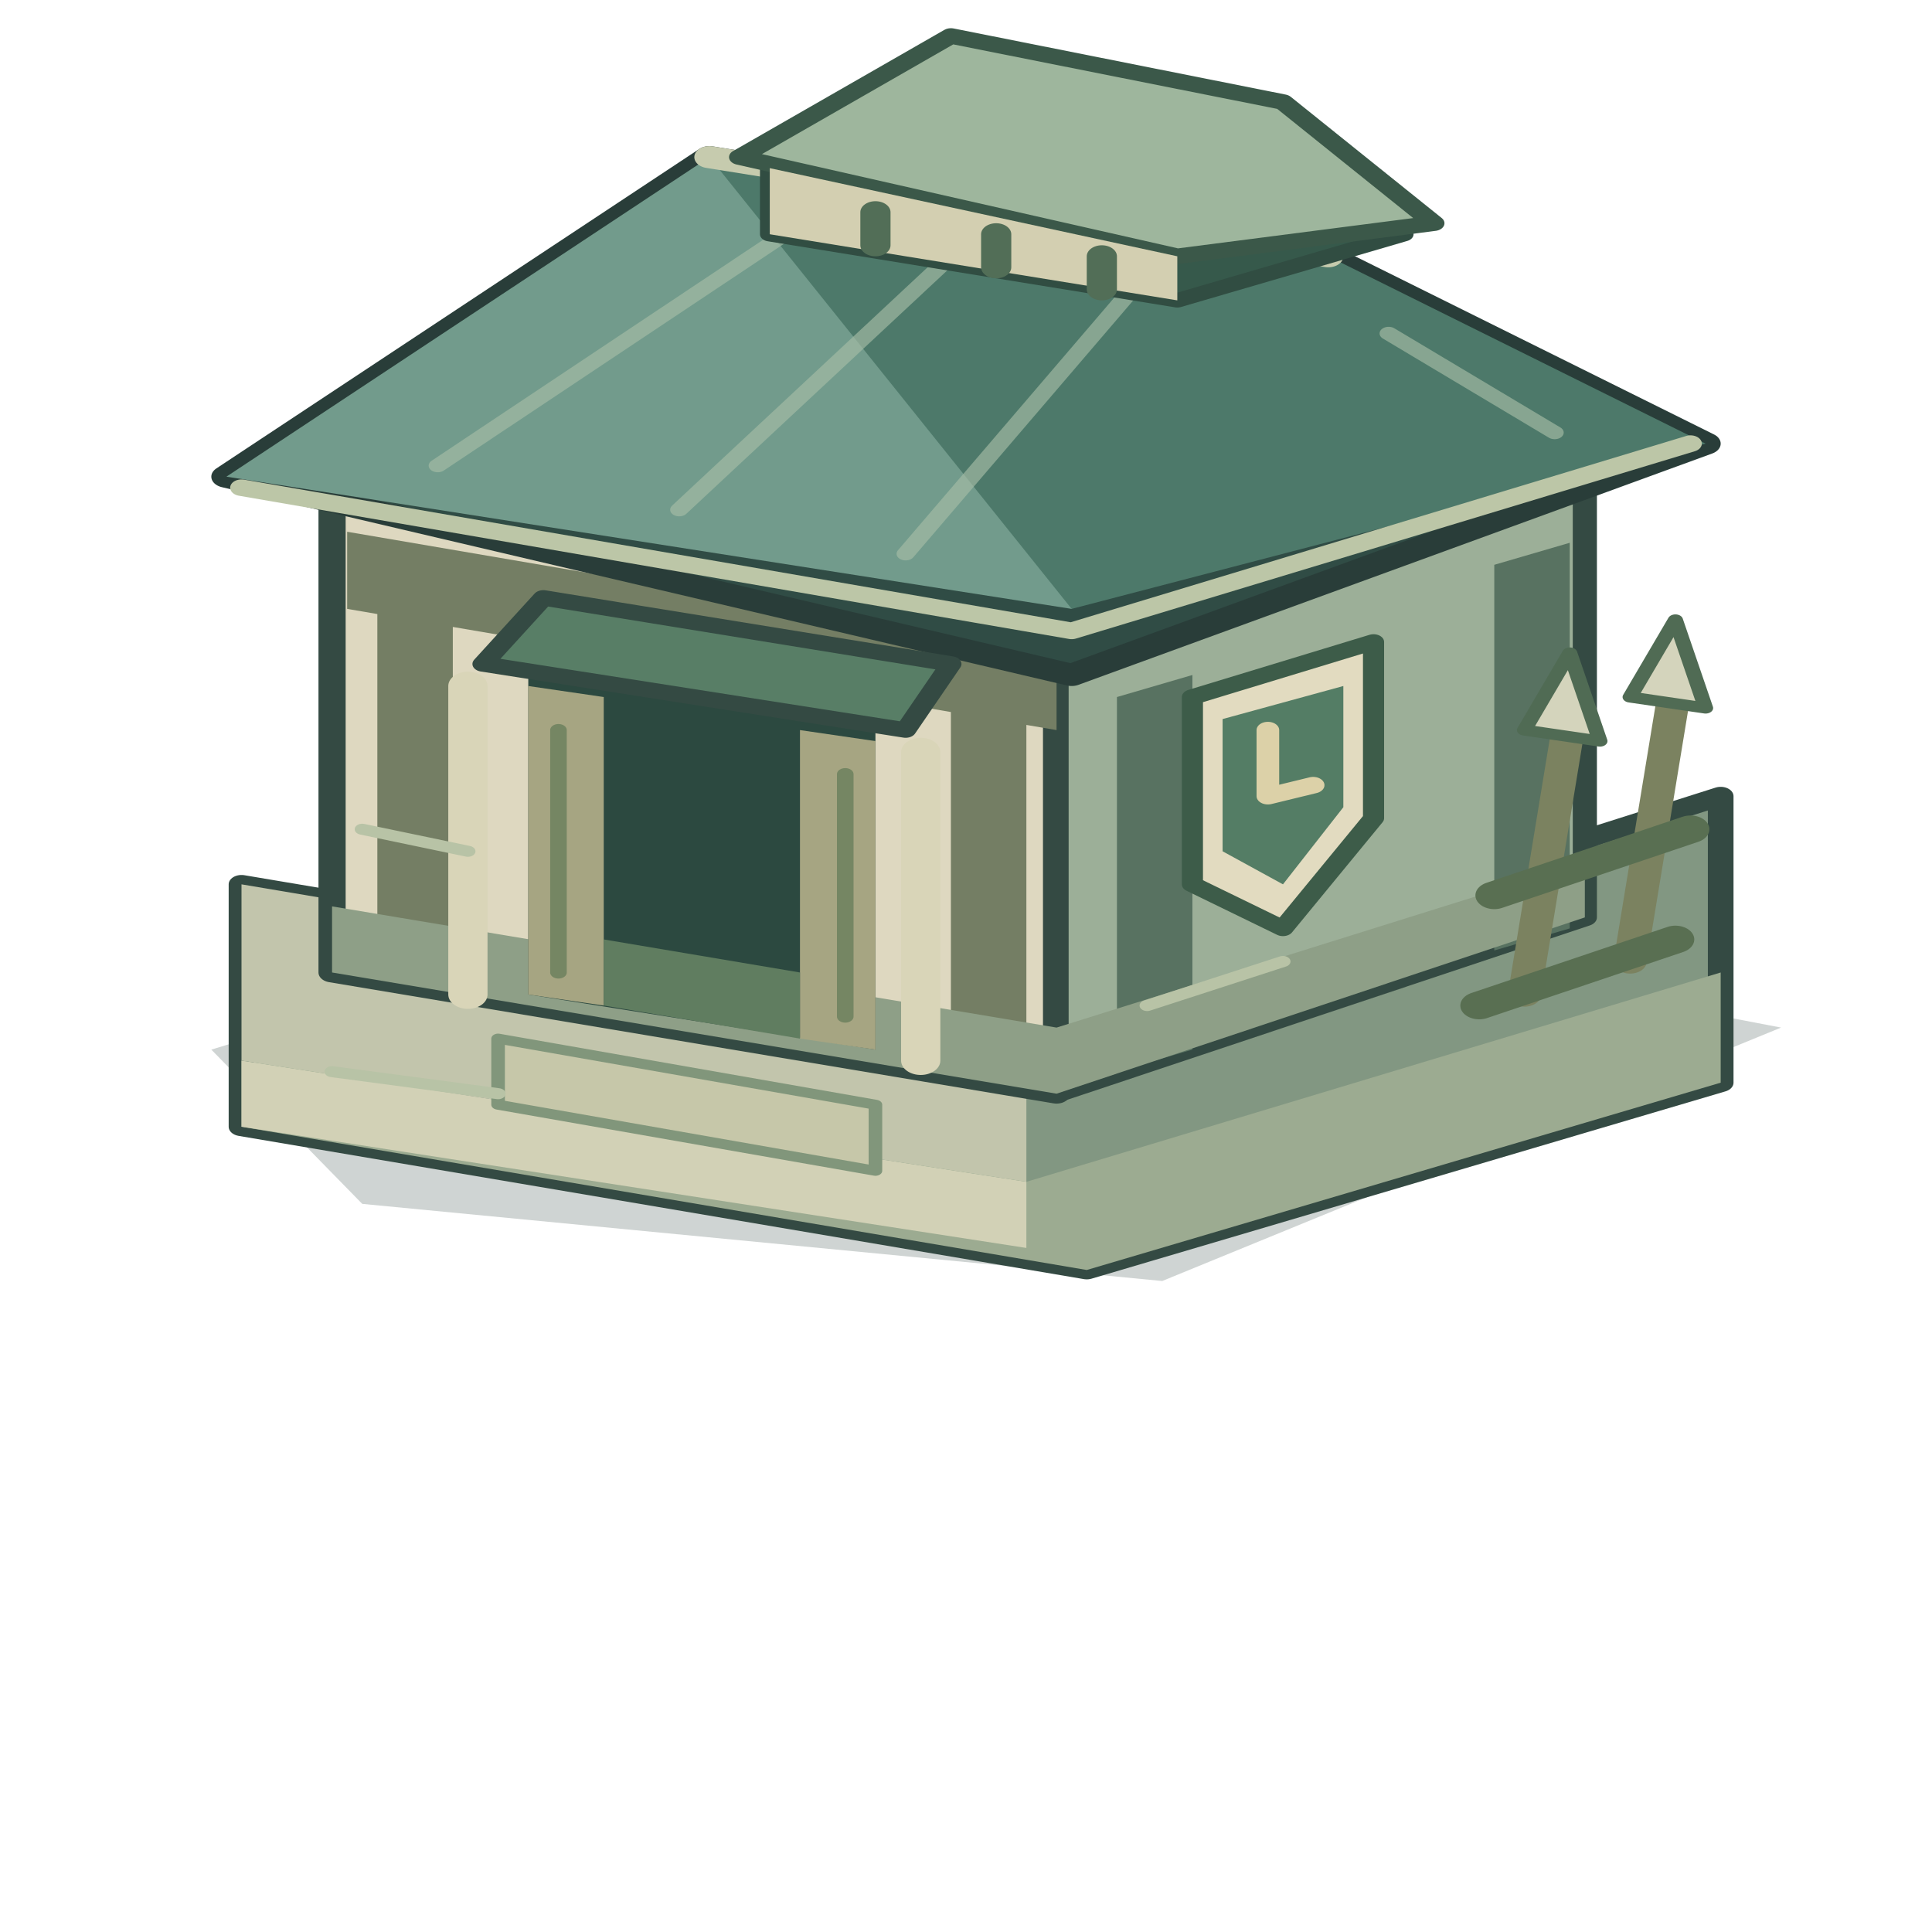
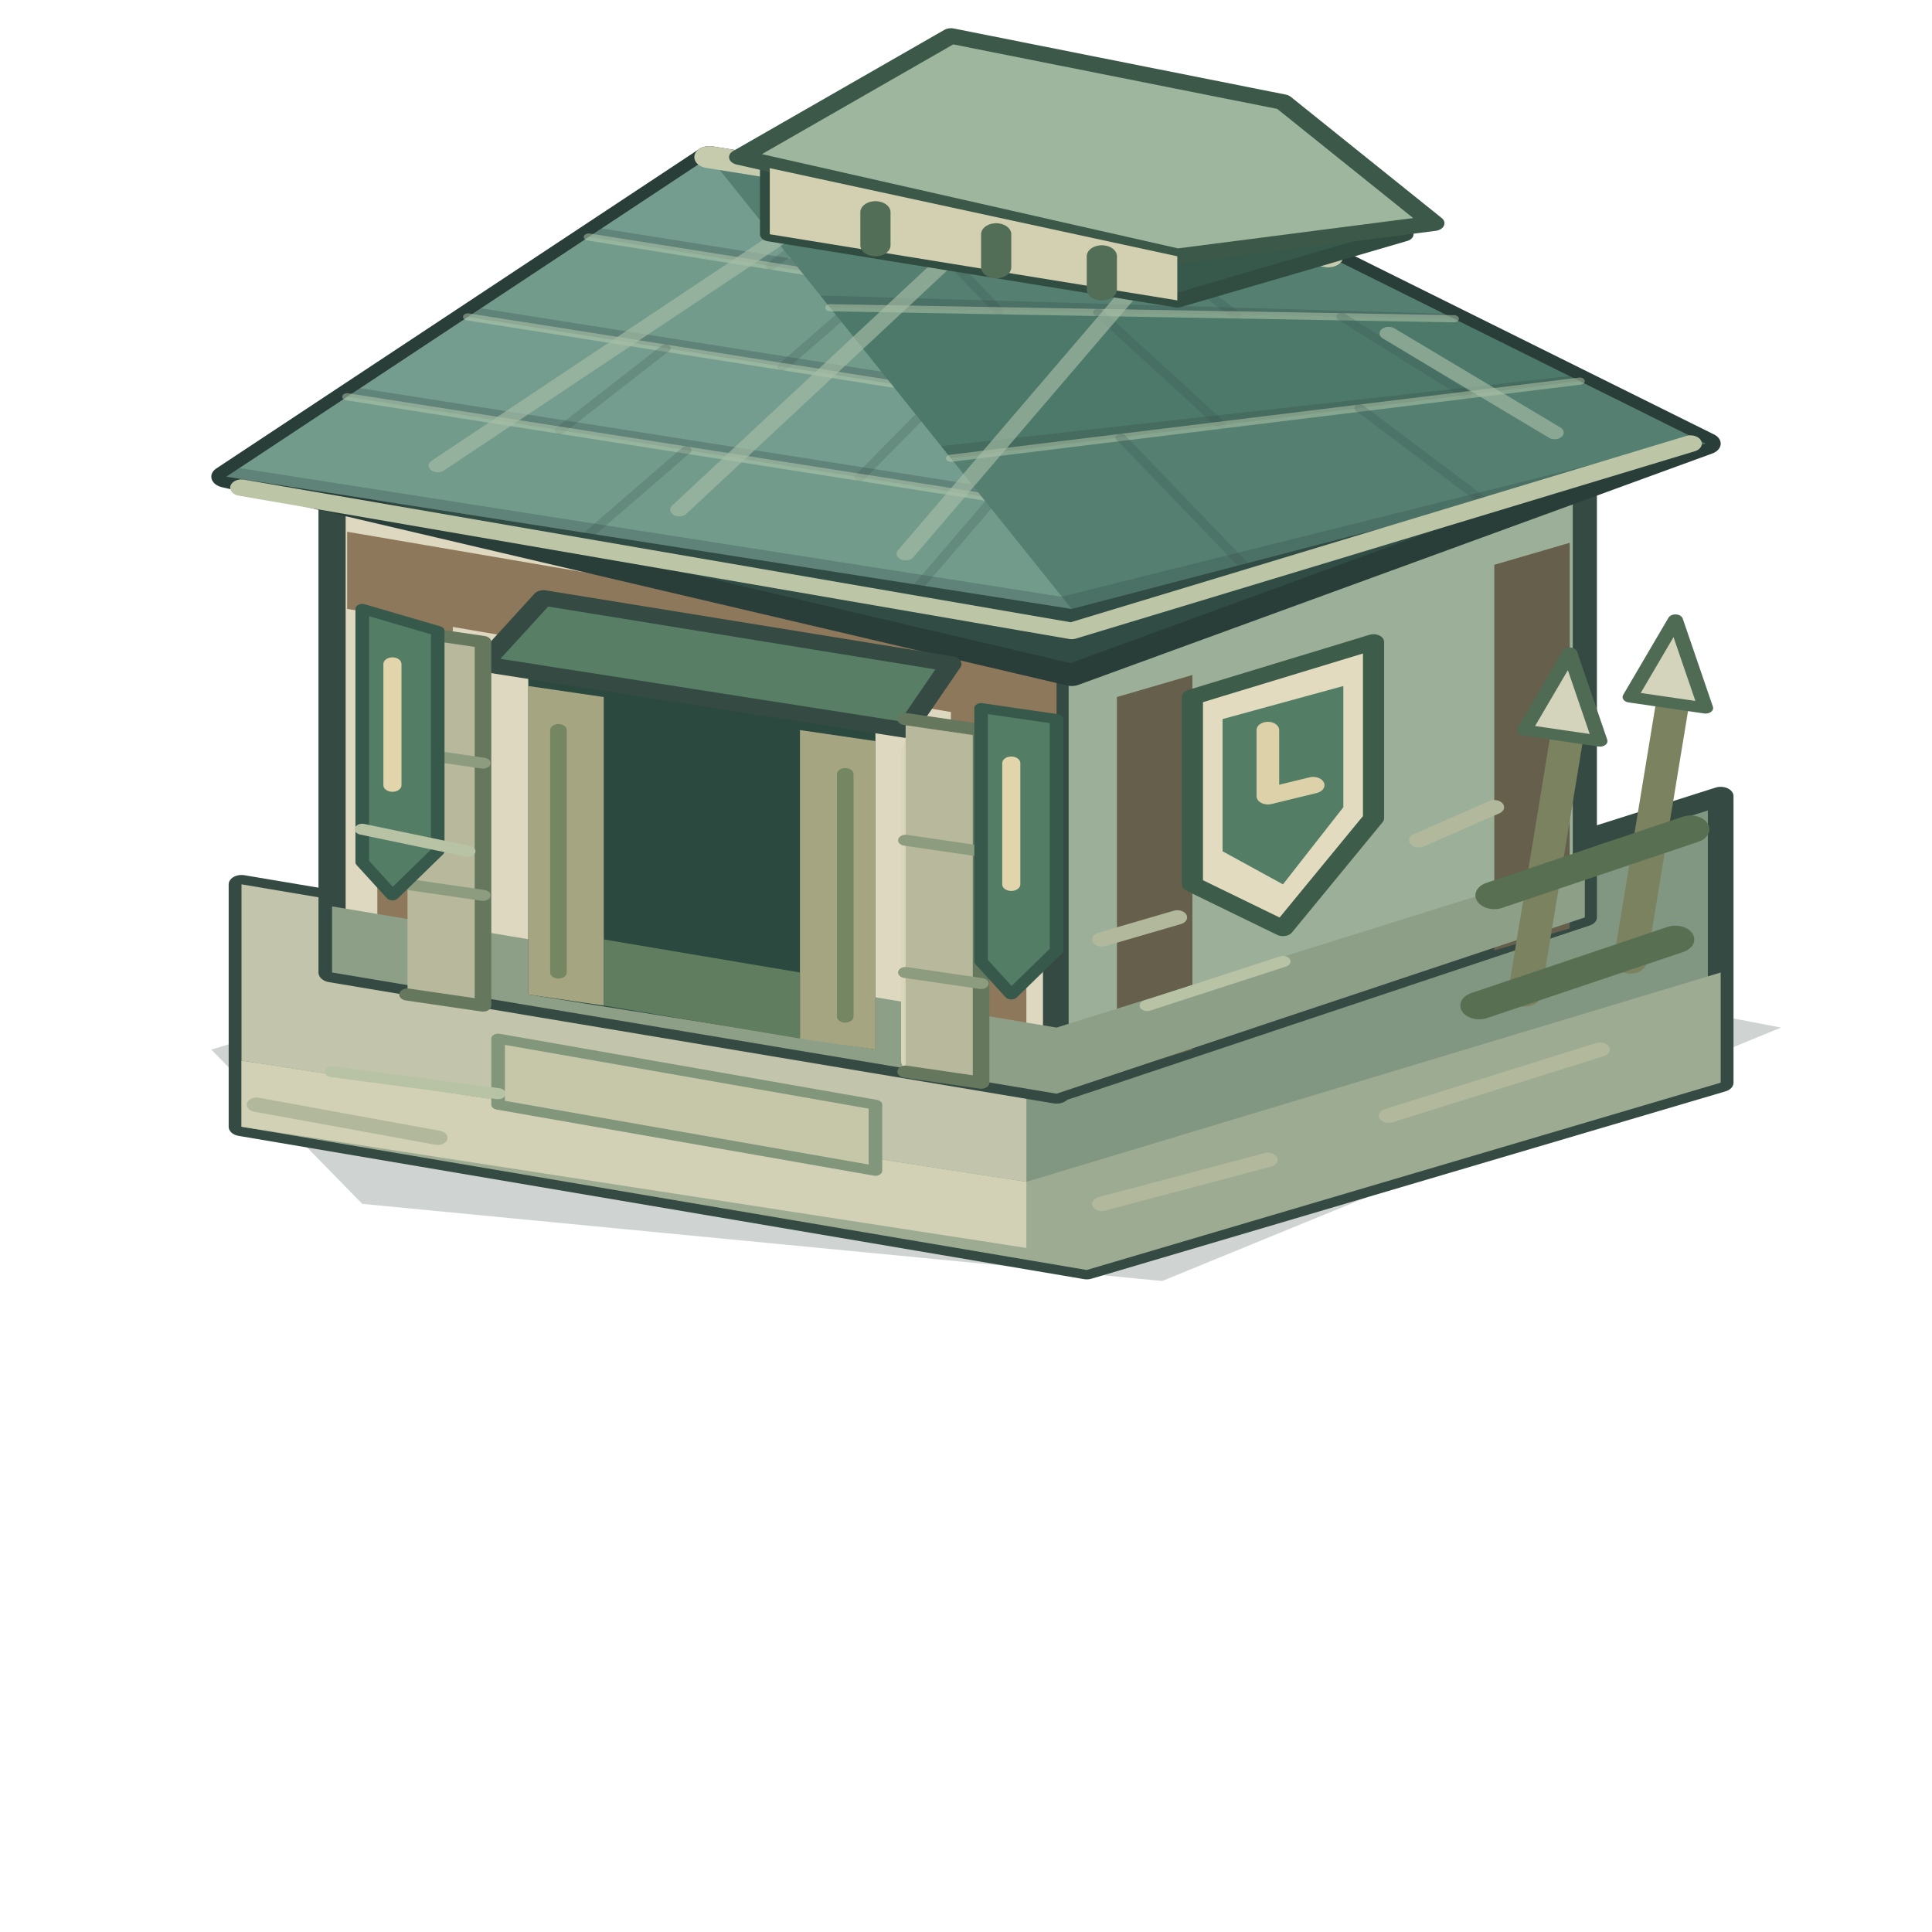
<svg xmlns="http://www.w3.org/2000/svg" width="128" height="128" viewBox="0 0 128 128">
  <g stroke-linejoin="round" stroke-linecap="round" transform="translate(0,-2) scale(1,.73)">
    <path d="M14 98 57 80 118 96 77 119 24 112Z" fill="#263c36" opacity=".22" />
    <path d="M16 83 68 95 114 75 114 101 72 118 16 105Z" fill="#829782" stroke="#344a43" stroke-width="1.7" />
    <path d="M16 83 68 95 68 110 16 99Z" fill="#c2c5ac" />
    <path d="M16 99 68 110 114 91 114 101 72 118 16 105Z" fill="#9cab91" />
    <path d="M16 99 68 110 68 116 16 105Z" fill="#d2d1b6" />
    <path d="M22 47 70 59 70 102 22 91Z" fill="#ded8c0" stroke="#344a43" stroke-width="1.8" />
    <path d="M70 59 105 42 105 86 70 102Z" fill="#9caf98" stroke="#344a43" stroke-width="1.6" />
-     <path d="M23 51 70 62 70 69 23 58 M25 58 30 59 30 92 25 91 M63 67 68 68 68 101 63 100" fill="#747e64" />
-     <path d="M74 66 79 64 79 98 74 100 M99 54 104 52 104 87 99 89" fill="#587261" />
+     <path d="M23 51 70 62 70 69 23 58 M25 58 30 59 30 92 25 91 M63 67 68 68 68 101 63 100" fill="#8d785b" />
+     <path d="M74 66 79 64 79 98 74 100 M99 54 104 52 104 87 99 89" fill="#655f4b" />
    <path d="M22 85 70 96 105 81 105 86 70 102 22 91Z" fill="#8e9f87" />
    <path d="M15 46 47 17 88 26 113 43 71 64Z" fill="#304c45" stroke="#293d39" stroke-width="2" />
    <path d="M15 46 47 17 88 26 71 58Z" fill="#729b8c" />
+     <path d="M47 17 88 26 83.75 34 39 24.25Z" fill="#88aaa0" opacity=".14" />
+     <path d="M39.86 23.47 84.21 33.14 83.75 34 39 24.25Z" fill="#344f4b" opacity=".32" />
+     <path d="M47 17 88 26" fill="none" stroke="#bed0b2" stroke-width=".65" opacity=".48" />
+     <path d="M58.07 19.43 51.08 26.88" stroke="#344f4b" stroke-width=".7" opacity=".22" />
+     <path d="M73.65 22.85 68.09 30.59" stroke="#344f4b" stroke-width=".7" opacity=".22" />
+     <path d="M31.86 30.72 79.96 41.14 79.5 42 31 31.5Z" fill="#344f4b" opacity=".32" />
+     <path d="M39 24.25 83.75 34" fill="none" stroke="#bed0b2" stroke-width=".65" opacity=".48" />
+     <path d="M58.24 28.44 51.86 36.02" stroke="#344f4b" stroke-width=".7" opacity=".22" />
+     <path d="M75.69 32.24 70.77 40.11" stroke="#344f4b" stroke-width=".7" opacity=".22" />
+     <path d="M31 31.5 79.5 42 75.25 50 23 38.75Z" fill="#88aaa0" opacity=".14" />
+     <path d="M23.86 37.97 75.71 49.14 75.25 50 23 38.75Z" fill="#344f4b" opacity=".32" />
+     <path d="M31 31.5 79.5 42" fill="none" stroke="#bed0b2" stroke-width=".65" opacity=".48" />
+     <path d="M44.09 34.34 37.11 41.79" stroke="#344f4b" stroke-width=".7" opacity=".22" />
+     <path d="M62.53 38.33 56.96 46.06" stroke="#344f4b" stroke-width=".7" opacity=".22" />
+     <path d="M15.86 45.22 71.46 57.14 71 58 15 46Z" fill="#344f4b" opacity=".32" />
+     <path d="M23 38.75 75.25 50" fill="none" stroke="#bed0b2" stroke-width=".65" opacity=".48" />
+     <path d="M45.47 43.59 39.08 51.16" stroke="#344f4b" stroke-width=".7" opacity=".22" />
+     <path d="M65.84 47.98 60.92 55.84" stroke="#344f4b" stroke-width=".7" opacity=".22" />
    <path d="M47 17 88 26 113 43 71 58Z" fill="#4d796a" />
+     <path d="M47 17 88 26 96.33 31.67 55 30.67Z" fill="#88aaa0" opacity=".14" />
+     <path d="M54.35 29.56 95.66 31.21 96.33 31.67 55 30.67Z" fill="#344f4b" opacity=".32" />
+     <path d="M47 17 88 26" fill="none" stroke="#bed0b2" stroke-width=".65" opacity=".48" />
+     <path d="M58.07 19.43 66.16 30.94" stroke="#344f4b" stroke-width=".7" opacity=".22" />
+     <path d="M73.65 22.85 81.87 31.32" stroke="#344f4b" stroke-width=".7" opacity=".22" />
+     <path d="M62.35 43.23 103.99 36.87 104.67 37.33 63 44.33Z" fill="#344f4b" opacity=".32" />
+     <path d="M55 30.67 96.33 31.67" fill="none" stroke="#bed0b2" stroke-width=".65" opacity=".48" />
+     <path d="M72.77 31.1 80.92 41.32" stroke="#344f4b" stroke-width=".7" opacity=".22" />
+     <path d="M88.89 31.49 97.17 38.59" stroke="#344f4b" stroke-width=".7" opacity=".22" />
+     <path d="M63 44.33 104.67 37.33 113 43 71 58Z" fill="#88aaa0" opacity=".14" />
+     <path d="M70.35 56.89 112.33 42.54 113 43 71 58Z" fill="#344f4b" opacity=".32" />
+     <path d="M63 44.33 104.67 37.33" fill="none" stroke="#bed0b2" stroke-width=".65" opacity=".48" />
+     <path d="M74.25 42.44 82.34 53.95" stroke="#344f4b" stroke-width=".7" opacity=".22" />
+     <path d="M90.08 39.78 98.3 48.25" stroke="#344f4b" stroke-width=".7" opacity=".22" />
    <path d="M47 17 88 26" stroke="#c6cbae" stroke-width="2" />
    <path d="M29 45 52 24 M45 49 63 26 M60 53 75 29 M92 33 103 42" fill="none" stroke="#a6bda6" stroke-width="1.2" opacity=".65" />
    <path d="M16 47 71 60 112 43" fill="none" stroke="#bcc6a7" stroke-width="1.5" />
    <path d="M51 17 63 8 84 13 93 24 78 30 51 24Z" fill="#36594b" stroke="#314d42" stroke-width="1.3" />
    <path d="M49 17 63 6 85 12 95 23 78 26Z" fill="#9eb69d" stroke="#3b5849" stroke-width="1.4" />
    <path d="M51 18 78 26 78 30 51 24Z" fill="#d3cfb1" />
    <path d="M58 22 58 25 M66 24 66 27 M73 26 73 29" stroke="#526e57" stroke-width="2" />
    <path d="M35 64 58 69 58 98 35 93Z" fill="#2c4940" />
    <path d="M35 65 40 66 40 94 35 93Z M53 69 58 70 58 98 53 97Z" fill="#a6a582" />
    <path d="M37 69 37 91 M56 73 56 95" stroke="#758663" stroke-width="1.1" />
    <path d="M40 88 53 91 53 97 40 94Z" fill="#607d60" />
    <path d="M32 63 60 69 63 63 36 57Z" fill="#587e66" stroke="#344a43" stroke-width="1.4" />
    <path d="M31 65 31 93 M61 71 61 99" stroke="#d9d5b8" stroke-width="2.6" />
    <path d="M33 97 58 103 58 109 33 103Z" fill="#c6c7a9" stroke="#81967b" stroke-width=".9" />
+     <path d="M27 60 32 61 32 94 27 93 M60 68 65 69 65 101 60 100" fill="#b8b99c" stroke="#65775d" stroke-width="1.1" />
+     <path d="M27 71 32 72 M27 83 32 84 M60 79 65 80 M60 91 65 92" stroke="#8d9c7f" stroke-width="1" />
+     <path d="M24 58 29 60 29 80 26 84 24 81Z M65 67 70 68 70 89 67 93 65 90Z" fill="#547d65" stroke="#36594b" stroke-width=".9" />
+     <path d="M26 63 26 74 M67 72 67 83" stroke="#e2d4ab" stroke-width="1.2" />
+     <path d="M73 88 78 86 M94 79 99 76 M17 103 29 106 M73 112 84 108 M92 104 106 98" stroke="#b2b89b" stroke-width="1.3" />
    <path d="M79 66 91 61 91 77 85 87 79 83Z" fill="#e2dbc0" stroke="#3d5c49" stroke-width="1.4" />
    <path d="M81 68 89 65 89 76 85 83 81 80Z" fill="#547d65" />
    <path d="M84 69 84 75 87 74" fill="none" stroke="#dcd1a8" stroke-width="1.5" />
    <path d="M101 93 104 68 M108 90 111 65" stroke="#7b8260" stroke-width="2.2" />
    <path d="M104 62 101 69 106 70Z M111 59 108 66 113 67Z" fill="#d4d4bc" stroke="#506b54" stroke-width="1" />
    <path d="M99 84 112 78 M98 94 111 88" stroke="#596f52" stroke-width="2.5" />
    <path d="M24 78 31 80 M76 94 85 90 M22 100 33 102" stroke="#b8c3a6" stroke-width="1" />
  </g>
</svg>
